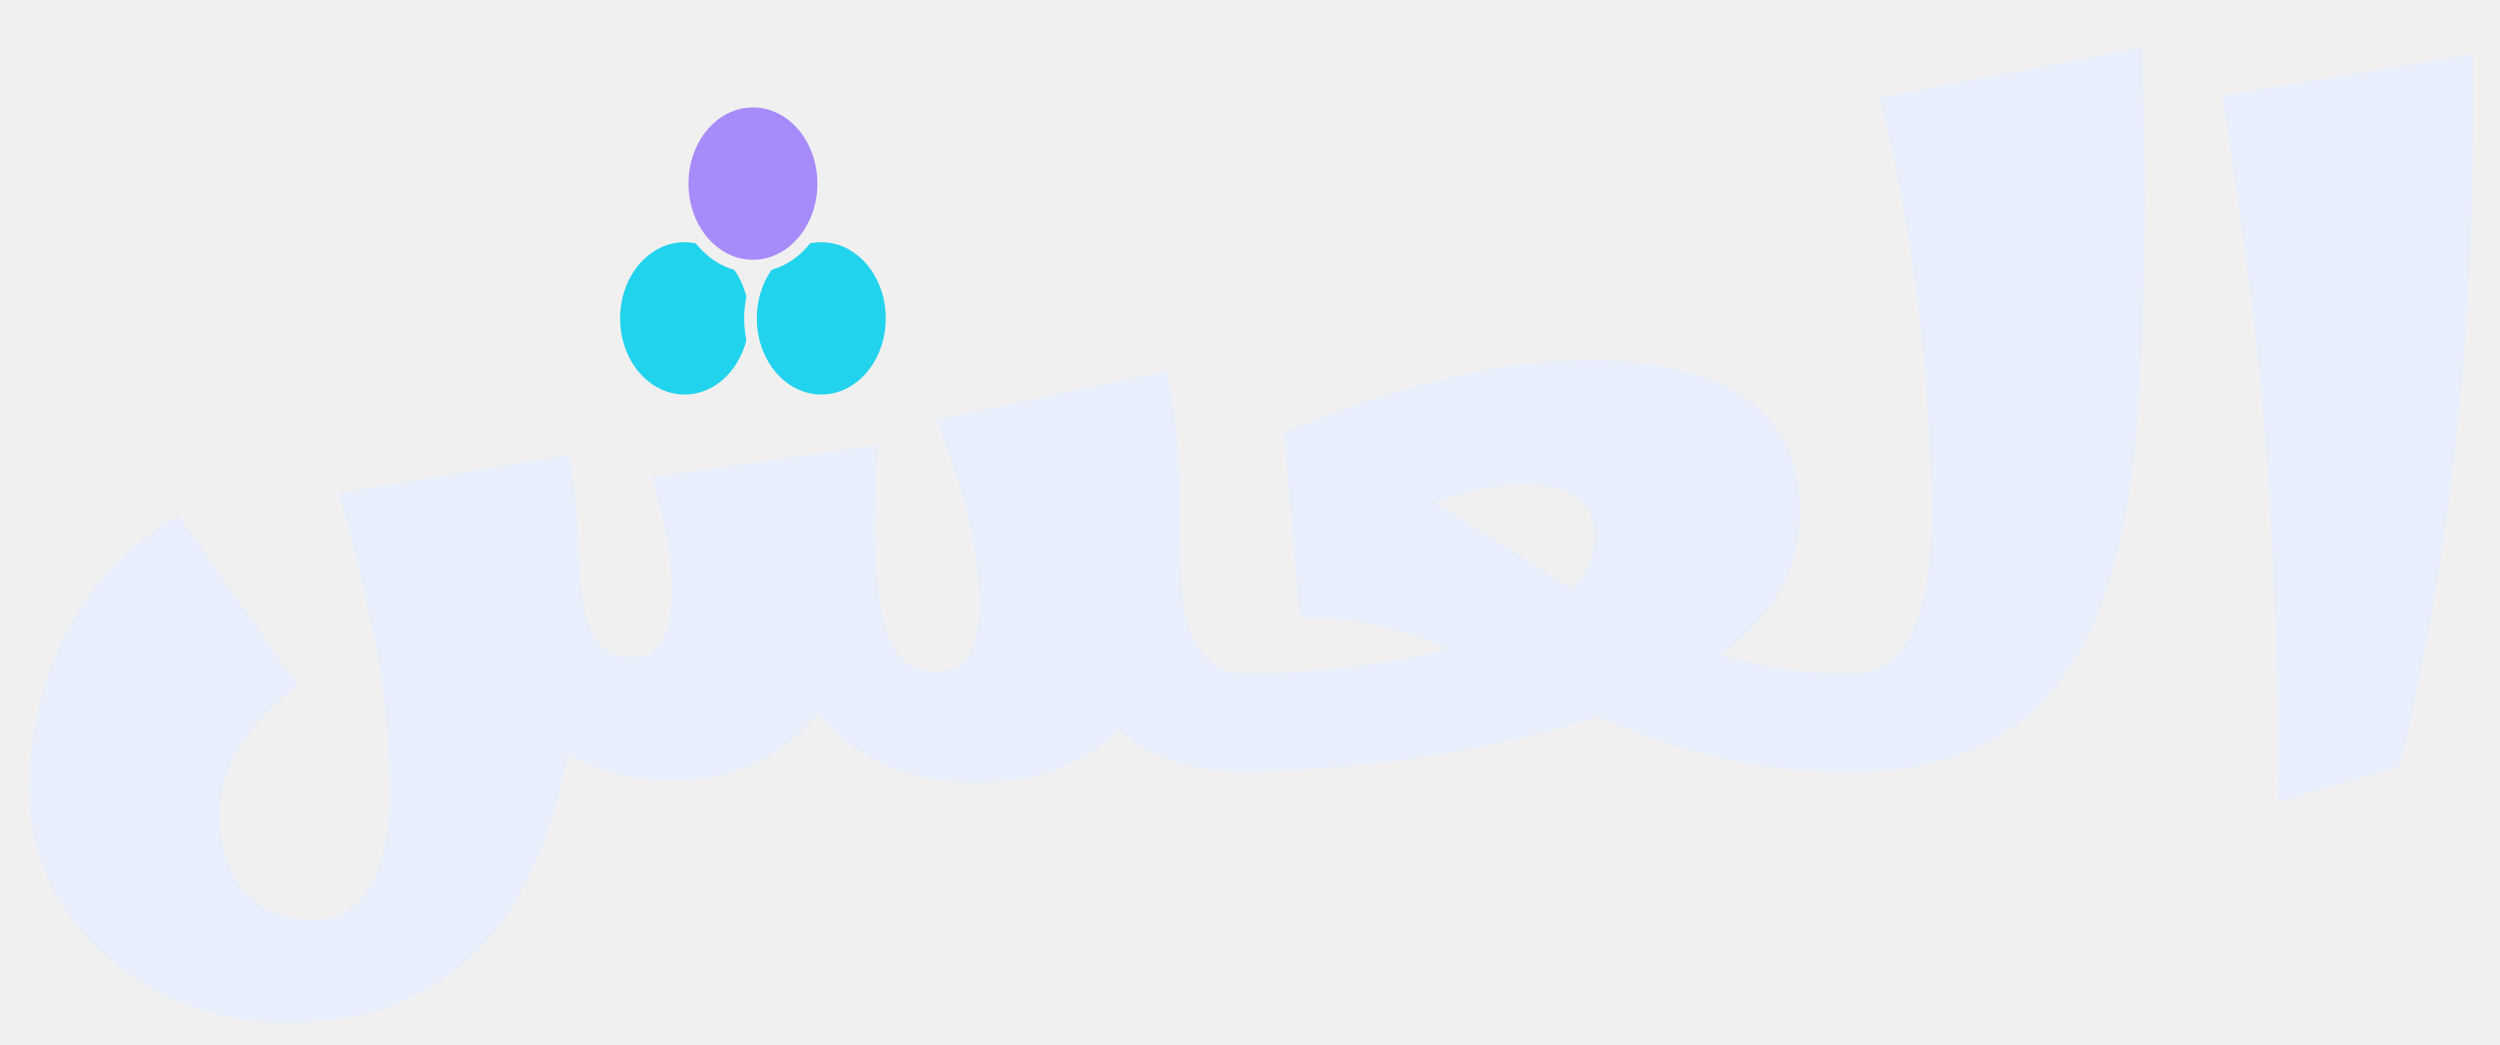
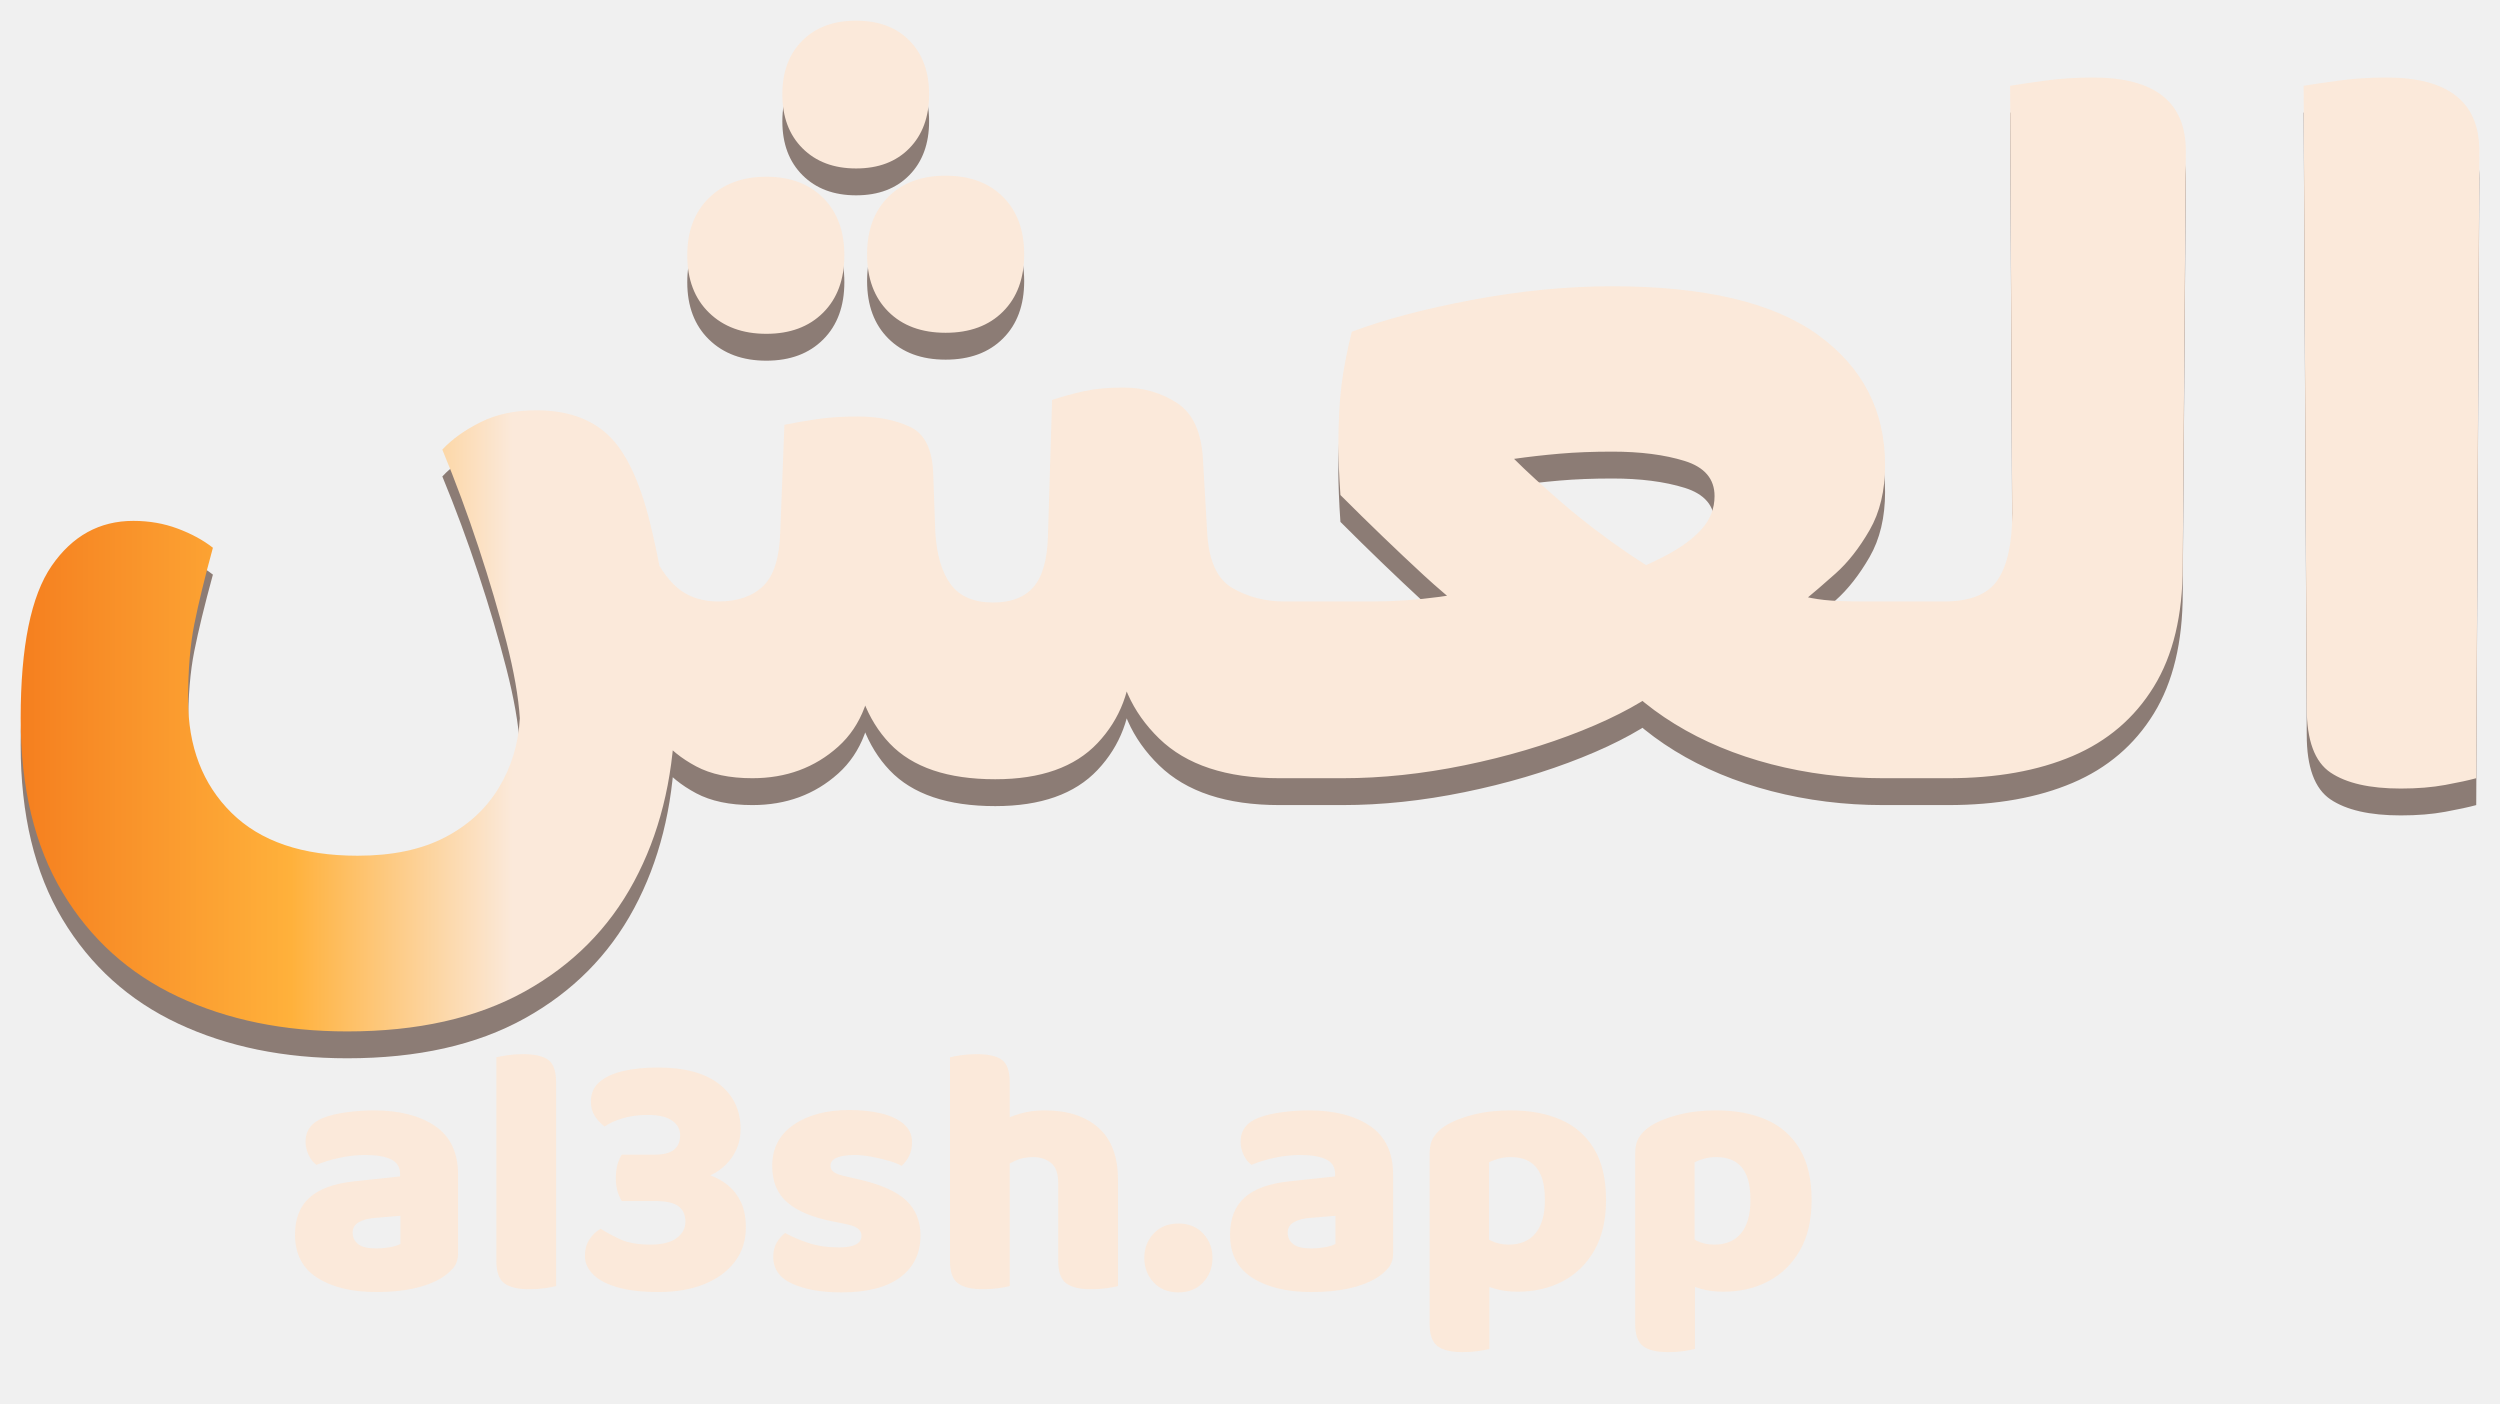
- <svg xmlns="http://www.w3.org/2000/svg" viewBox="20 -790 2560 1070">
+ <svg xmlns="http://www.w3.org/2000/svg" viewBox="-20 -20 2419 1358.32">
  <defs>
-     <mask id="w0" maskUnits="userSpaceOnUse" x="20" y="-790" width="2560" height="1070">
-       <rect x="20" y="-790" width="2560" height="1070" fill="#fff" />
-       <ellipse cx="721.0" cy="-464.0" rx="66" ry="78" fill="#000" stroke="#000" stroke-width="26" stroke-linejoin="round" />
-       <ellipse cx="861.0" cy="-464.0" rx="66" ry="78" fill="#000" stroke="#000" stroke-width="26" stroke-linejoin="round" />
-       <ellipse cx="791.0" cy="-602.0" rx="66" ry="78" fill="#000" stroke="#000" stroke-width="26" stroke-linejoin="round" />
-     </mask>
-     <mask id="w1" maskUnits="userSpaceOnUse" x="20" y="-790" width="2560" height="1070">
-       <rect x="20" y="-790" width="2560" height="1070" fill="#fff" />
-       <ellipse cx="861.0" cy="-464.0" rx="66" ry="78" fill="#000" stroke="#000" stroke-width="26" stroke-linejoin="round" />
-       <ellipse cx="791.0" cy="-602.0" rx="66" ry="78" fill="#000" stroke="#000" stroke-width="26" stroke-linejoin="round" />
-     </mask>
-     <mask id="w2" maskUnits="userSpaceOnUse" x="20" y="-790" width="2560" height="1070">
-       <rect x="20" y="-790" width="2560" height="1070" fill="#fff" />
-       <ellipse cx="791.0" cy="-602.0" rx="66" ry="78" fill="#000" stroke="#000" stroke-width="26" stroke-linejoin="round" />
-     </mask>
+     <linearGradient id="al3shwordmarkg" gradientUnits="userSpaceOnUse" x1="35" y1="0" x2="510.8" y2="0">
+       <stop offset="0" stop-color="#f57f1f" />
+       <stop offset=".55" stop-color="#ffb13b" />
+       <stop offset="1" stop-color="#fbe9da" />
+     </linearGradient>
  </defs>
-   <g mask="url(#w0)">
-     <path d="M2353 31Q2353 -80 2349.5 -171.0Q2346 -262 2339.5 -344.0Q2333 -426 2322.0 -510.0Q2311 -594 2296 -692L2552 -734Q2555 -531 2536.0 -349.5Q2517 -168 2477 -5Z M1915 0V-100Q1958 -100 1978.0 -143.0Q1998 -186 1998 -259Q1998 -321 1992.5 -393.5Q1987 -466 1975.0 -542.0Q1963 -618 1945 -690L2213 -741Q2217 -644 2216.0 -553.0Q2215 -462 2210.5 -388.0Q2206 -314 2197 -266Q2187 -209 2167.5 -160.5Q2148 -112 2115.5 -76.0Q2083 -40 2034.0 -20.0Q1985 0 1915 0Z M1295 0V-100Q1337 -100 1386.0 -105.0Q1435 -110 1482.0 -120.5Q1529 -131 1567.5 -147.5Q1606 -164 1629.5 -187.0Q1653 -210 1653 -241Q1653 -264 1636.5 -279.0Q1620 -294 1579 -294Q1544 -294 1493.0 -277.0Q1442 -260 1394 -229L1335 -347Q1420 -383 1498.5 -402.0Q1577 -421 1649 -421Q1712 -421 1760.0 -405.5Q1808 -390 1835.5 -356.0Q1863 -322 1863 -266Q1863 -207 1829.0 -164.5Q1795 -122 1740.0 -92.5Q1685 -63 1619.5 -45.0Q1554 -27 1490.0 -17.0Q1426 -7 1374.0 -3.5Q1322 0 1295 0ZM1915 0Q1836 0 1773.5 -16.0Q1711 -32 1658.5 -55.5Q1606 -79 1557.5 -102.5Q1509 -126 1459.0 -142.0Q1409 -158 1351 -158L1335 -347Q1385 -332 1430.5 -308.5Q1476 -285 1519.5 -257.0Q1563 -229 1607.0 -201.5Q1651 -174 1698.5 -151.0Q1746 -128 1799.5 -114.0Q1853 -100 1915 -100L1935 -50Z M311 257Q242 257 182.5 226.0Q123 195 86.5 141.0Q50 87 50 17Q50 -35 65.5 -87.0Q81 -139 114.5 -184.5Q148 -230 203 -262L325 -88Q288 -60 266.5 -27.0Q245 6 245 47Q245 74 255.0 98.0Q265 122 286.5 137.0Q308 152 340 152Q369 152 386.0 134.5Q403 117 411.0 88.0Q419 59 419 27Q419 -63 403.5 -136.0Q388 -209 367 -285L603 -324Q608 -292 609.5 -273.5Q611 -255 612 -233Q613 -225 613.0 -217.0Q613 -209 614 -201Q616 -116 604.0 -34.5Q592 47 559.0 113.0Q526 179 465.5 218.0Q405 257 311 257ZM708 9Q658 9 614.5 -10.5Q571 -30 544.0 -72.0Q517 -114 517 -183L614 -201Q616 -160 628.0 -138.5Q640 -117 667 -117Q690 -117 699.0 -136.0Q708 -155 708 -183Q708 -198 706.5 -214.5Q705 -231 700.5 -252.0Q696 -273 687 -301L919 -334Q918 -321 917.0 -296.5Q916 -272 916 -252Q916 -176 891.5 -117.0Q867 -58 820.5 -24.5Q774 9 708 9ZM1021 11Q959 11 917.5 -11.0Q876 -33 853.5 -66.0Q831 -99 824 -132L916 -252Q916 -203 921.5 -169.5Q927 -136 941.0 -119.0Q955 -102 980 -102Q1003 -102 1013.0 -121.0Q1023 -140 1023 -171Q1023 -209 1012.5 -255.0Q1002 -301 979 -360L1215 -410Q1221 -378 1224.0 -351.5Q1227 -325 1228.0 -293.0Q1229 -261 1229 -212Q1229 -155 1207.0 -104.0Q1185 -53 1139.0 -21.0Q1093 11 1021 11ZM1295 0Q1235 0 1194.0 -22.5Q1153 -45 1132.0 -90.0Q1111 -135 1111 -202L1229 -212Q1229 -154 1247.0 -127.0Q1265 -100 1295 -100L1315 -50Z" fill="#e8eefb" />
-   </g>
-   <g mask="url(#w1)">
-     <ellipse cx="721.0" cy="-464.0" rx="66" ry="78" fill="#22d3ee" />
-   </g>
-   <g mask="url(#w2)">
-     <ellipse cx="861.0" cy="-464.0" rx="66" ry="78" fill="#22d3ee" />
-   </g>
-   <ellipse cx="791.0" cy="-602.0" rx="66" ry="78" fill="#a78bfa" />
+   <path transform="translate(-35 759.0)" d="M2338 10Q2293 10 2270.0 -5.5Q2247 -21 2247 -68L2244 -670Q2256 -672 2278.0 -675.0Q2300 -678 2324 -678Q2414 -678 2414 -607L2411 0Q2400 3 2381.0 6.5Q2362 10 2338 10Z M1882 0V-171H1896Q1934 -171 1948.0 -192.0Q1962 -213 1962 -256L1960 -670Q1972 -672 1994.0 -675.0Q2016 -678 2040 -678Q2130 -678 2130 -607L2127 -205Q2127 -134 2099.0 -88.5Q2071 -43 2020.5 -21.5Q1970 0 1900 0Z M1254 0V-171H1342Q1375 -171 1408.0 -175.5Q1441 -180 1468 -190L1629 -92Q1598 -67 1545.5 -46.0Q1493 -25 1432.0 -12.5Q1371 0 1314 0ZM1658 -179 1571 -191Q1603 -203 1626.0 -215.0Q1649 -227 1661.5 -241.0Q1674 -255 1674 -273Q1674 -298 1645.0 -307.0Q1616 -316 1575 -316Q1547 -316 1524.0 -314.0Q1501 -312 1480 -309Q1498 -291 1527.0 -266.0Q1556 -241 1590.5 -217.5Q1625 -194 1658 -179ZM1736 -183Q1750 -179 1758.5 -176.5Q1767 -174 1780.0 -172.5Q1793 -171 1820 -171H1898V0H1837Q1781 0 1729.0 -13.5Q1677 -27 1635.5 -52.5Q1594 -78 1566 -114ZM1558 -84 1484 -125Q1432 -160 1392.5 -196.5Q1353 -233 1312 -274Q1311 -288 1310.5 -301.0Q1310 -314 1310 -321Q1310 -356 1313.0 -380.0Q1316 -404 1323 -432Q1371 -450 1440.5 -463.0Q1510 -476 1575 -476Q1709 -476 1774.0 -429.0Q1839 -382 1839 -303Q1839 -266 1824.0 -240.0Q1809 -214 1791.0 -198.0Q1773 -182 1762 -173ZM1898 0V-171Q1908 -155 1913.0 -134.0Q1918 -113 1918 -86Q1918 -59 1913.0 -37.0Q1908 -15 1898 0Z M839 -131 860 -121Q860 -61 826.0 -30.5Q792 0 743 0Q710 0 688.5 -11.5Q667 -23 654.5 -39.0Q642 -55 634 -68L645 -220Q659 -192 674.0 -181.5Q689 -171 710 -171Q738 -171 753.5 -186.0Q769 -201 770 -239L774 -342Q789 -345 806.0 -347.5Q823 -350 845 -350Q874 -350 895.5 -340.0Q917 -330 918 -294L920 -238Q922 -205 935.0 -187.5Q948 -170 976 -170Q1002 -170 1015.0 -185.0Q1028 -200 1029 -234L1033 -366Q1048 -371 1064.0 -374.5Q1080 -378 1102 -378Q1131 -378 1154.0 -363.0Q1177 -348 1179 -308L1183 -239Q1185 -197 1207.5 -184.0Q1230 -171 1258 -171H1270V0H1253Q1176 0 1136.5 -38.5Q1097 -77 1095 -132L1110 -121Q1110 -69 1077.0 -34.0Q1044 1 978 1Q909 1 876.0 -33.5Q843 -68 839 -131ZM1270 0V-171Q1280 -155 1285.0 -134.0Q1290 -113 1290 -86Q1290 -59 1285.0 -37.0Q1280 -15 1270 0ZM518 -58Q516 -89 505.0 -132.0Q494 -175 478.0 -223.5Q462 -272 443 -318Q457 -333 480.0 -344.5Q503 -356 534 -356Q578 -356 603.5 -332.0Q629 -308 644 -247Q655 -202 660.5 -159.5Q666 -117 668 -57Q665 32 628.5 100.0Q592 168 522.5 206.5Q453 245 351 245Q259 245 187.5 211.5Q116 178 75.5 110.5Q35 43 35 -58Q35 -162 65.0 -205.5Q95 -249 144 -249Q167 -249 187.0 -241.5Q207 -234 221 -223Q209 -179 203.0 -149.0Q197 -119 197 -76Q197 -8 239.0 33.5Q281 75 361 75Q411 75 445.0 57.5Q479 40 497.5 9.5Q516 -21 518 -58ZM843.371 -590.0Q811 -590 791.5 -609.5Q772 -629 772.0 -661.686Q772.0 -694.371 791.314 -713.686Q810.629 -733.0 843.314 -733.0Q876 -733 895.0 -713.686Q914.0 -694.371 914.0 -661.686Q914 -629 894.871 -609.5Q875.743 -590.0 843.371 -590.0ZM756.5 -430.0Q722 -430 701.0 -450.5Q680 -471 680 -506Q680 -541 701.0 -561.5Q722 -582 756.5 -582.0Q791 -582 811.5 -561.5Q832 -541 832 -506Q832 -471 811.5 -450.5Q791 -430 756.5 -430.0ZM930 -431Q895 -431 874.5 -451.5Q854 -472 854 -507Q854 -542 874.5 -562.5Q895 -583 930 -583Q965 -583 985.5 -562.5Q1006 -542 1006 -507Q1006 -472 985.5 -451.5Q965 -431 930 -431Z" fill="#3a1d10" opacity=".55" />
+   <path transform="translate(-35 733.0)" d="M2338 10Q2293 10 2270.0 -5.5Q2247 -21 2247 -68L2244 -670Q2256 -672 2278.0 -675.0Q2300 -678 2324 -678Q2414 -678 2414 -607L2411 0Q2400 3 2381.0 6.5Q2362 10 2338 10Z M1882 0V-171H1896Q1934 -171 1948.0 -192.0Q1962 -213 1962 -256L1960 -670Q1972 -672 1994.0 -675.0Q2016 -678 2040 -678Q2130 -678 2130 -607L2127 -205Q2127 -134 2099.0 -88.5Q2071 -43 2020.5 -21.5Q1970 0 1900 0Z M1254 0V-171H1342Q1375 -171 1408.0 -175.5Q1441 -180 1468 -190L1629 -92Q1598 -67 1545.5 -46.0Q1493 -25 1432.0 -12.5Q1371 0 1314 0ZM1658 -179 1571 -191Q1603 -203 1626.0 -215.0Q1649 -227 1661.5 -241.0Q1674 -255 1674 -273Q1674 -298 1645.0 -307.0Q1616 -316 1575 -316Q1547 -316 1524.0 -314.0Q1501 -312 1480 -309Q1498 -291 1527.0 -266.0Q1556 -241 1590.5 -217.5Q1625 -194 1658 -179ZM1736 -183Q1750 -179 1758.5 -176.5Q1767 -174 1780.0 -172.5Q1793 -171 1820 -171H1898V0H1837Q1781 0 1729.0 -13.5Q1677 -27 1635.5 -52.5Q1594 -78 1566 -114ZM1558 -84 1484 -125Q1432 -160 1392.5 -196.5Q1353 -233 1312 -274Q1311 -288 1310.5 -301.0Q1310 -314 1310 -321Q1310 -356 1313.0 -380.0Q1316 -404 1323 -432Q1371 -450 1440.5 -463.0Q1510 -476 1575 -476Q1709 -476 1774.0 -429.0Q1839 -382 1839 -303Q1839 -266 1824.0 -240.0Q1809 -214 1791.0 -198.0Q1773 -182 1762 -173ZM1898 0V-171Q1908 -155 1913.0 -134.0Q1918 -113 1918 -86Q1918 -59 1913.0 -37.0Q1908 -15 1898 0Z M839 -131 860 -121Q860 -61 826.0 -30.5Q792 0 743 0Q710 0 688.5 -11.5Q667 -23 654.5 -39.0Q642 -55 634 -68L645 -220Q659 -192 674.0 -181.5Q689 -171 710 -171Q738 -171 753.5 -186.0Q769 -201 770 -239L774 -342Q789 -345 806.0 -347.5Q823 -350 845 -350Q874 -350 895.5 -340.0Q917 -330 918 -294L920 -238Q922 -205 935.0 -187.5Q948 -170 976 -170Q1002 -170 1015.0 -185.0Q1028 -200 1029 -234L1033 -366Q1048 -371 1064.0 -374.5Q1080 -378 1102 -378Q1131 -378 1154.0 -363.0Q1177 -348 1179 -308L1183 -239Q1185 -197 1207.5 -184.0Q1230 -171 1258 -171H1270V0H1253Q1176 0 1136.5 -38.5Q1097 -77 1095 -132L1110 -121Q1110 -69 1077.0 -34.0Q1044 1 978 1Q909 1 876.0 -33.5Q843 -68 839 -131ZM1270 0V-171Q1280 -155 1285.0 -134.0Q1290 -113 1290 -86Q1290 -59 1285.0 -37.0Q1280 -15 1270 0ZM518 -58Q516 -89 505.0 -132.0Q494 -175 478.0 -223.5Q462 -272 443 -318Q457 -333 480.0 -344.5Q503 -356 534 -356Q578 -356 603.5 -332.0Q629 -308 644 -247Q655 -202 660.5 -159.5Q666 -117 668 -57Q665 32 628.5 100.0Q592 168 522.5 206.5Q453 245 351 245Q259 245 187.5 211.5Q116 178 75.5 110.5Q35 43 35 -58Q35 -162 65.0 -205.5Q95 -249 144 -249Q167 -249 187.0 -241.5Q207 -234 221 -223Q209 -179 203.0 -149.0Q197 -119 197 -76Q197 -8 239.0 33.5Q281 75 361 75Q411 75 445.0 57.5Q479 40 497.5 9.5Q516 -21 518 -58ZM843.371 -590.0Q811 -590 791.5 -609.5Q772 -629 772.0 -661.686Q772.0 -694.371 791.314 -713.686Q810.629 -733.0 843.314 -733.0Q876 -733 895.0 -713.686Q914.0 -694.371 914.0 -661.686Q914 -629 894.871 -609.5Q875.743 -590.0 843.371 -590.0ZM756.5 -430.0Q722 -430 701.0 -450.5Q680 -471 680 -506Q680 -541 701.0 -561.5Q722 -582 756.5 -582.0Q791 -582 811.5 -561.5Q832 -541 832 -506Q832 -471 811.5 -450.5Q791 -430 756.5 -430.0ZM930 -431Q895 -431 874.5 -451.5Q854 -472 854 -507Q854 -542 874.5 -562.5Q895 -583 930 -583Q965 -583 985.5 -562.5Q1006 -542 1006 -507Q1006 -472 985.5 -451.5Q965 -431 930 -431Z" fill="url(#al3shwordmarkg)" />
+   <path transform="translate(255.94 1224.74) scale(0.34)" d="M260 -108Q277 -108 297.5 -111.5Q318 -115 328 -121V-201L256 -195Q228 -193 210.0 -183.0Q192 -173 192 -153Q192 -133 207.5 -120.5Q223 -108 260 -108ZM252 -501Q361 -501 426.5 -456.5Q492 -412 492 -318V-94Q492 -68 477.5 -51.5Q463 -35 443 -23Q411 -4 365.0 6.0Q319 16 260 16Q155 16 91.5 -24.5Q28 -65 28 -147Q28 -216 69.5 -253.0Q111 -290 196 -299L327 -313V-320Q327 -349 301.5 -361.5Q276 -374 228 -374Q191 -374 154.5 -366.0Q118 -358 89 -346Q76 -355 67.0 -373.5Q58 -392 58 -412Q58 -460 109 -480Q138 -491 177.5 -496.0Q217 -501 252 -501Z M601 -264H771V-1Q760 2 739.5 5.0Q719 8 695 8Q646 8 623.5 -9.0Q601 -26 601 -72ZM771 -175H601V-652Q612 -655 632.5 -658.0Q653 -661 677 -661Q727 -661 749.0 -644.5Q771 -628 771 -581Z M1061 -623Q1175 -623 1235.5 -575.5Q1296 -528 1296 -448Q1296 -416 1284.5 -390.5Q1273 -365 1253.5 -346.0Q1234 -327 1210 -316Q1238 -306 1260.5 -287.5Q1283 -269 1297.0 -240.0Q1311 -211 1311 -168Q1311 -111 1279.0 -69.5Q1247 -28 1191.5 -6.0Q1136 16 1063 16Q994 16 947.5 3.0Q901 -10 877.0 -33.5Q853 -57 853 -87Q853 -114 866.0 -134.0Q879 -154 898 -164Q918 -151 951.5 -135.0Q985 -119 1039 -119Q1089 -119 1114.0 -137.5Q1139 -156 1139 -184Q1139 -213 1119.5 -228.0Q1100 -243 1052 -243H958Q951 -254 946.0 -270.0Q941 -286 941 -308Q941 -331 946.0 -348.0Q951 -365 958 -375H1052Q1089 -375 1106.5 -389.0Q1124 -403 1124 -430Q1124 -456 1101.0 -472.0Q1078 -488 1032 -488Q992 -488 960.5 -478.5Q929 -469 909 -455Q893 -467 881.5 -484.5Q870 -502 870 -526Q870 -560 893.5 -581.0Q917 -602 960.0 -612.5Q1003 -623 1061 -623Z M1808 -145Q1808 -69 1750.5 -26.0Q1693 17 1583 17Q1498 17 1443.5 -7.5Q1389 -32 1389 -84Q1389 -108 1399.0 -125.0Q1409 -142 1423 -152Q1452 -136 1489.5 -123.5Q1527 -111 1576 -111Q1640 -111 1640 -144Q1640 -158 1628.0 -166.0Q1616 -174 1588 -179L1558 -185Q1472 -202 1429.0 -239.0Q1386 -276 1386 -343Q1386 -418 1447.0 -460.0Q1508 -502 1606 -502Q1655 -502 1695.5 -492.5Q1736 -483 1760.0 -462.5Q1784 -442 1784 -410Q1784 -388 1775.5 -371.0Q1767 -354 1754 -343Q1743 -350 1719.5 -357.0Q1696 -364 1669.0 -369.0Q1642 -374 1621 -374Q1588 -374 1570.0 -366.5Q1552 -359 1552 -343Q1552 -332 1562.0 -325.0Q1572 -318 1600 -312L1631 -305Q1727 -283 1767.5 -244.5Q1808 -206 1808 -145Z M2370 -205H2200V-294Q2200 -335 2179.5 -351.5Q2159 -368 2129 -368Q2099 -368 2076.0 -357.0Q2053 -346 2036 -333V-470Q2059 -482 2091.0 -491.5Q2123 -501 2161 -501Q2259 -501 2314.5 -451.5Q2370 -402 2370 -304ZM1892 -264H2062V-1Q2051 2 2030.5 5.0Q2010 8 1986 8Q1937 8 1914.5 -9.0Q1892 -26 1892 -72ZM2200 -264H2370V-1Q2359 2 2338.5 5.0Q2318 8 2294 8Q2245 8 2222.5 -9.0Q2200 -26 2200 -72ZM2062 -175H1892V-652Q1903 -655 1923.5 -658.0Q1944 -661 1968 -661Q2018 -661 2040.0 -644.5Q2062 -628 2062 -581Z M2445 -81Q2445 -122 2471.5 -150.5Q2498 -179 2542 -179Q2586 -179 2612.5 -150.5Q2639 -122 2639 -81Q2639.0 -40.018 2612.5 -11.509Q2586 17 2542 17Q2498 17 2471.5 -11.509Q2445.0 -40.018 2445 -81Z M2921 -108Q2938 -108 2958.5 -111.5Q2979 -115 2989 -121V-201L2917 -195Q2889 -193 2871.0 -183.0Q2853 -173 2853 -153Q2853 -133 2868.5 -120.5Q2884 -108 2921 -108ZM2913 -501Q3022 -501 3087.5 -456.5Q3153 -412 3153 -318V-94Q3153 -68 3138.5 -51.5Q3124 -35 3104 -23Q3072 -4 3026.0 6.0Q2980 16 2921 16Q2816 16 2752.5 -24.5Q2689 -65 2689 -147Q2689 -216 2730.5 -253.0Q2772 -290 2857 -299L2988 -313V-320Q2988 -349 2962.5 -361.5Q2937 -374 2889 -374Q2852 -374 2815.5 -366.0Q2779 -358 2750 -346Q2737 -355 2728.0 -373.5Q2719 -392 2719 -412Q2719 -460 2770 -480Q2799 -491 2838.5 -496.0Q2878 -501 2913 -501Z M3508 15Q3580 15 3636.5 -15.0Q3693 -45 3726.0 -103.0Q3759 -161 3759 -246Q3759 -335 3725.0 -391.5Q3691 -448 3630.0 -474.5Q3569 -501 3488 -501Q3429 -501 3380.0 -488.5Q3331 -476 3300 -456Q3280 -443 3268.5 -425.0Q3257 -407 3257 -380V-55H3426V-353Q3437 -359 3453.0 -363.5Q3469 -368 3488 -368Q3520 -368 3541.5 -355.0Q3563 -342 3574.0 -315.5Q3585 -289 3585 -246Q3585 -184 3558.5 -151.5Q3532 -119 3482 -119Q3454 -119 3432.0 -130.0Q3410 -141 3393 -154V-12Q3417 -1 3444.5 7.0Q3472 15 3508 15ZM3427 -96H3257V107Q3257 153 3279.5 170.0Q3302 187 3351 187Q3375 187 3395.5 184.0Q3416 181 3427 178Z M4093 15Q4165 15 4221.5 -15.0Q4278 -45 4311.0 -103.0Q4344 -161 4344 -246Q4344 -335 4310.0 -391.5Q4276 -448 4215.0 -474.5Q4154 -501 4073 -501Q4014 -501 3965.0 -488.5Q3916 -476 3885 -456Q3865 -443 3853.5 -425.0Q3842 -407 3842 -380V-55H4011V-353Q4022 -359 4038.0 -363.5Q4054 -368 4073 -368Q4105 -368 4126.5 -355.0Q4148 -342 4159.0 -315.5Q4170 -289 4170 -246Q4170 -184 4143.5 -151.5Q4117 -119 4067 -119Q4039 -119 4017.0 -130.0Q3995 -141 3978 -154V-12Q4002 -1 4029.5 7.0Q4057 15 4093 15ZM4012 -96H3842V107Q3842 153 3864.5 170.0Q3887 187 3936 187Q3960 187 3980.5 184.0Q4001 181 4012 178Z" fill="#fbe9da" />
</svg>
